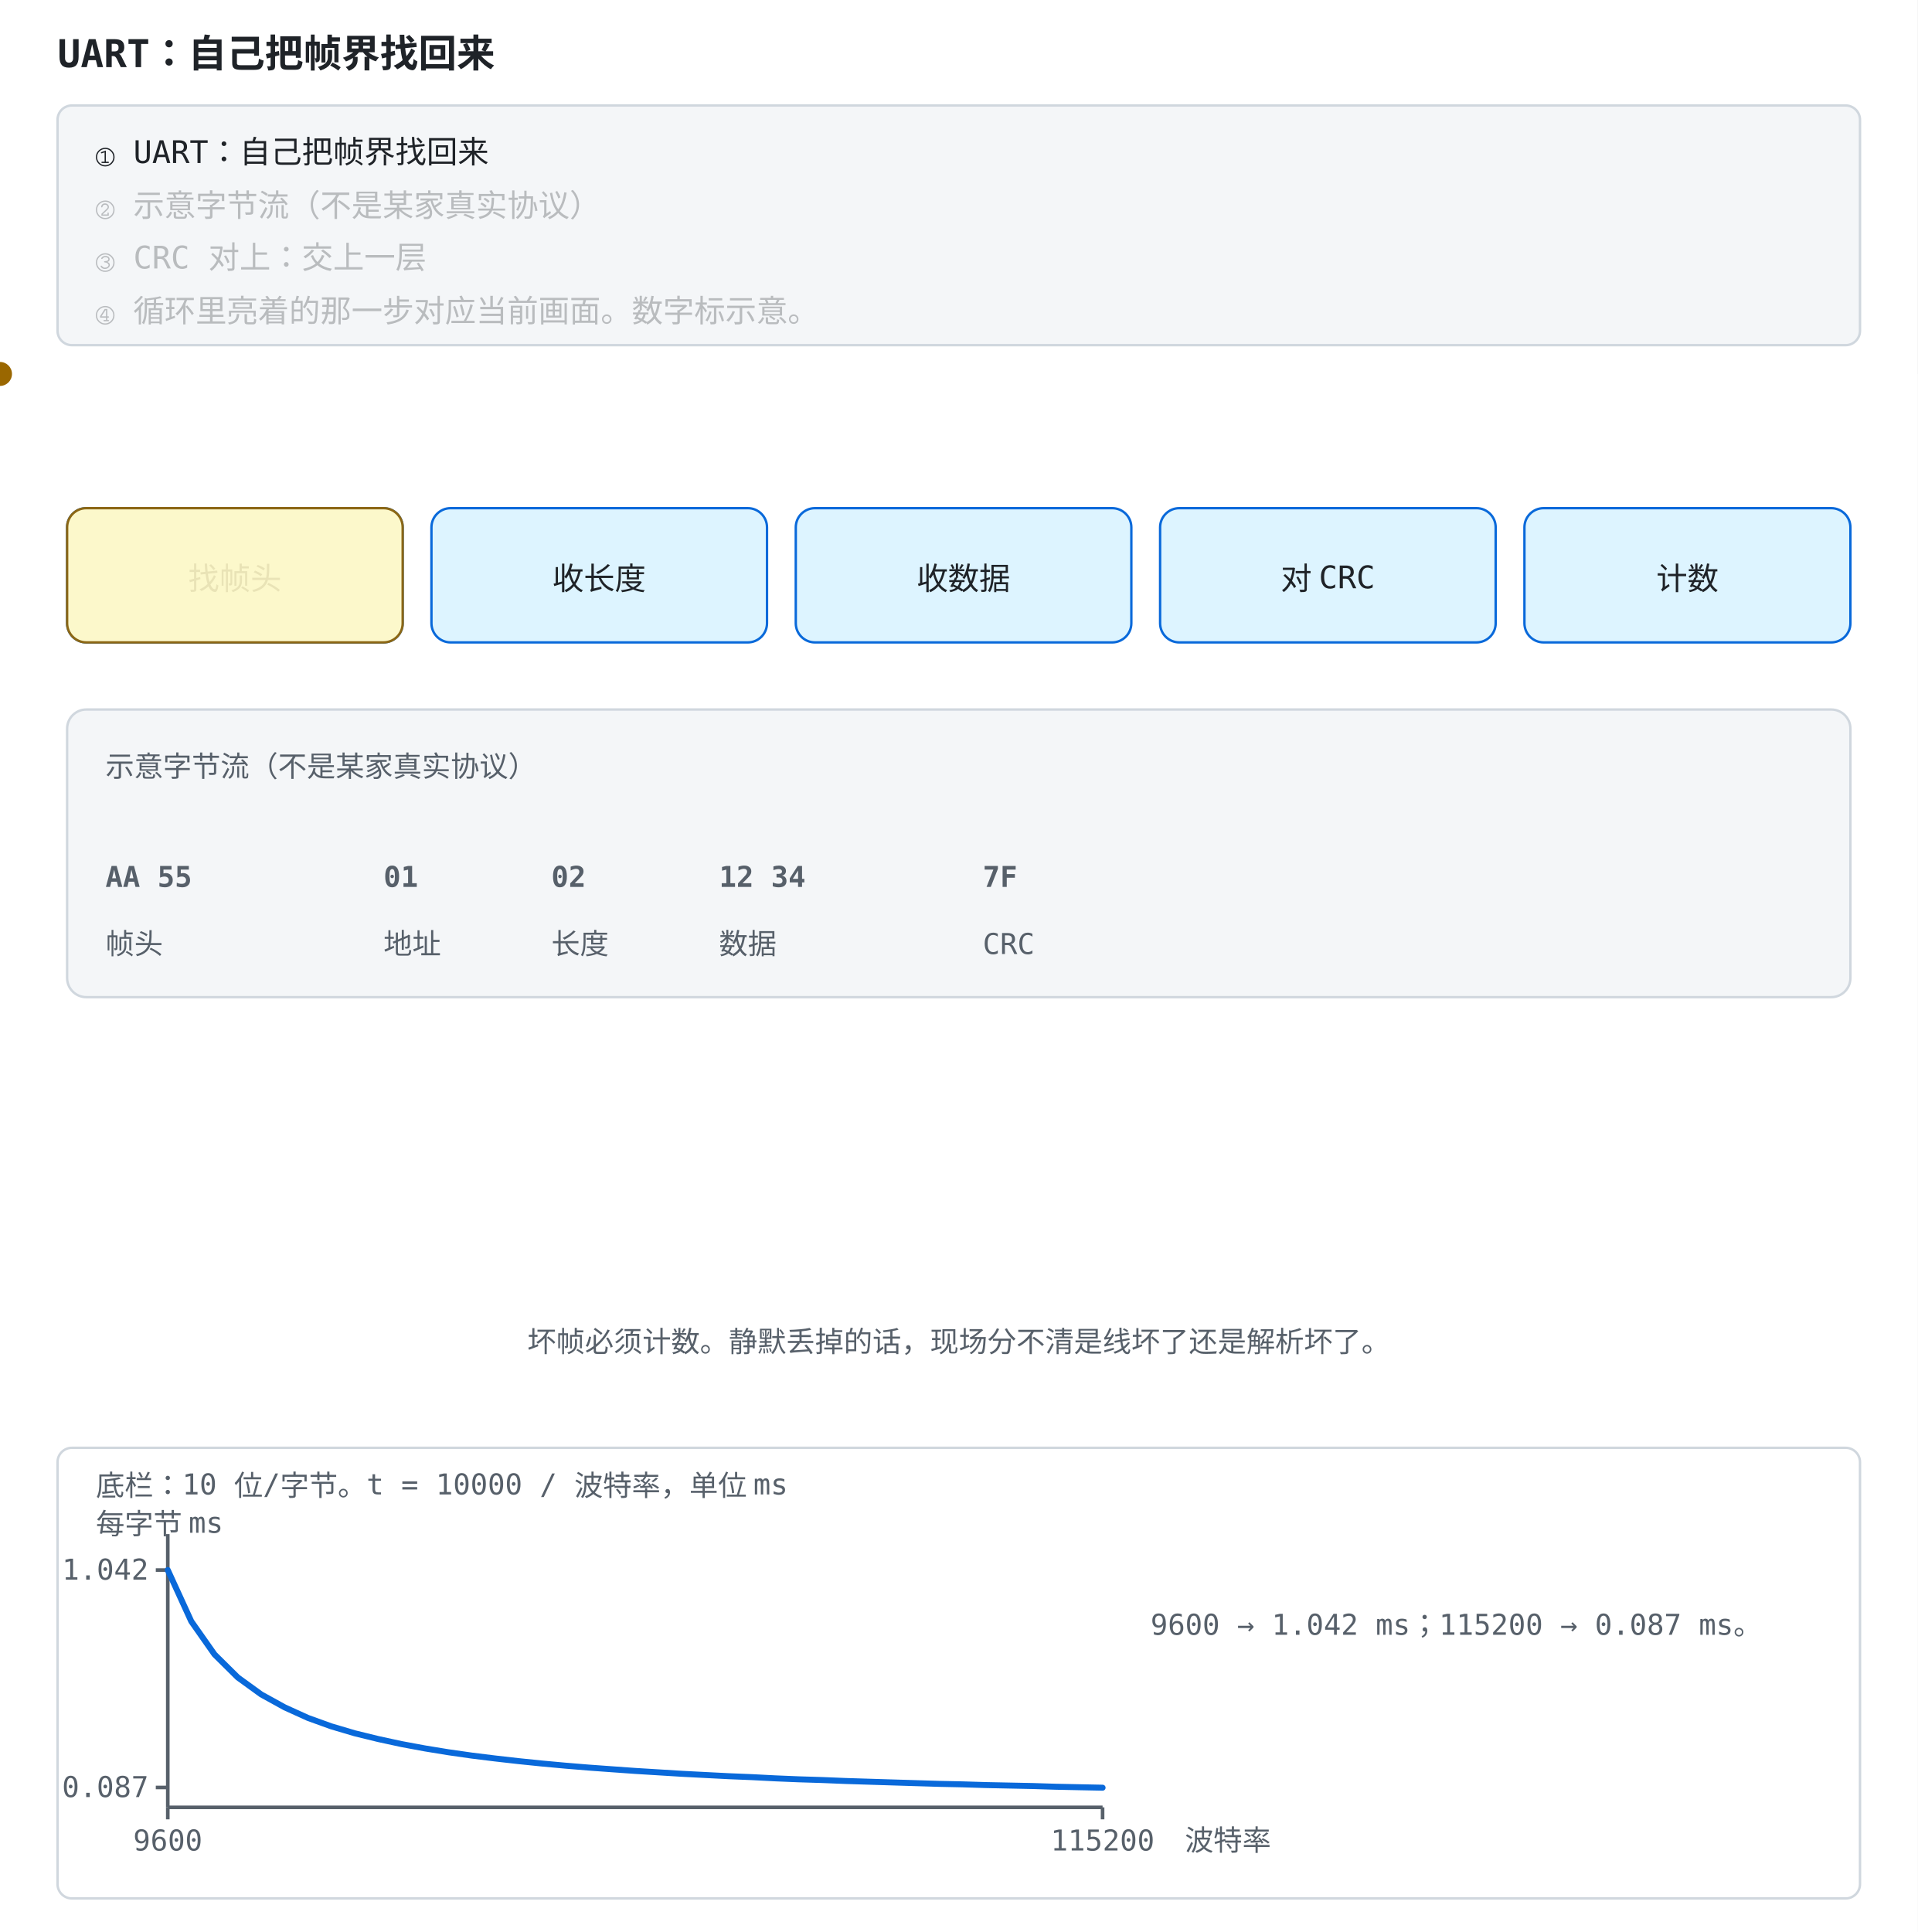
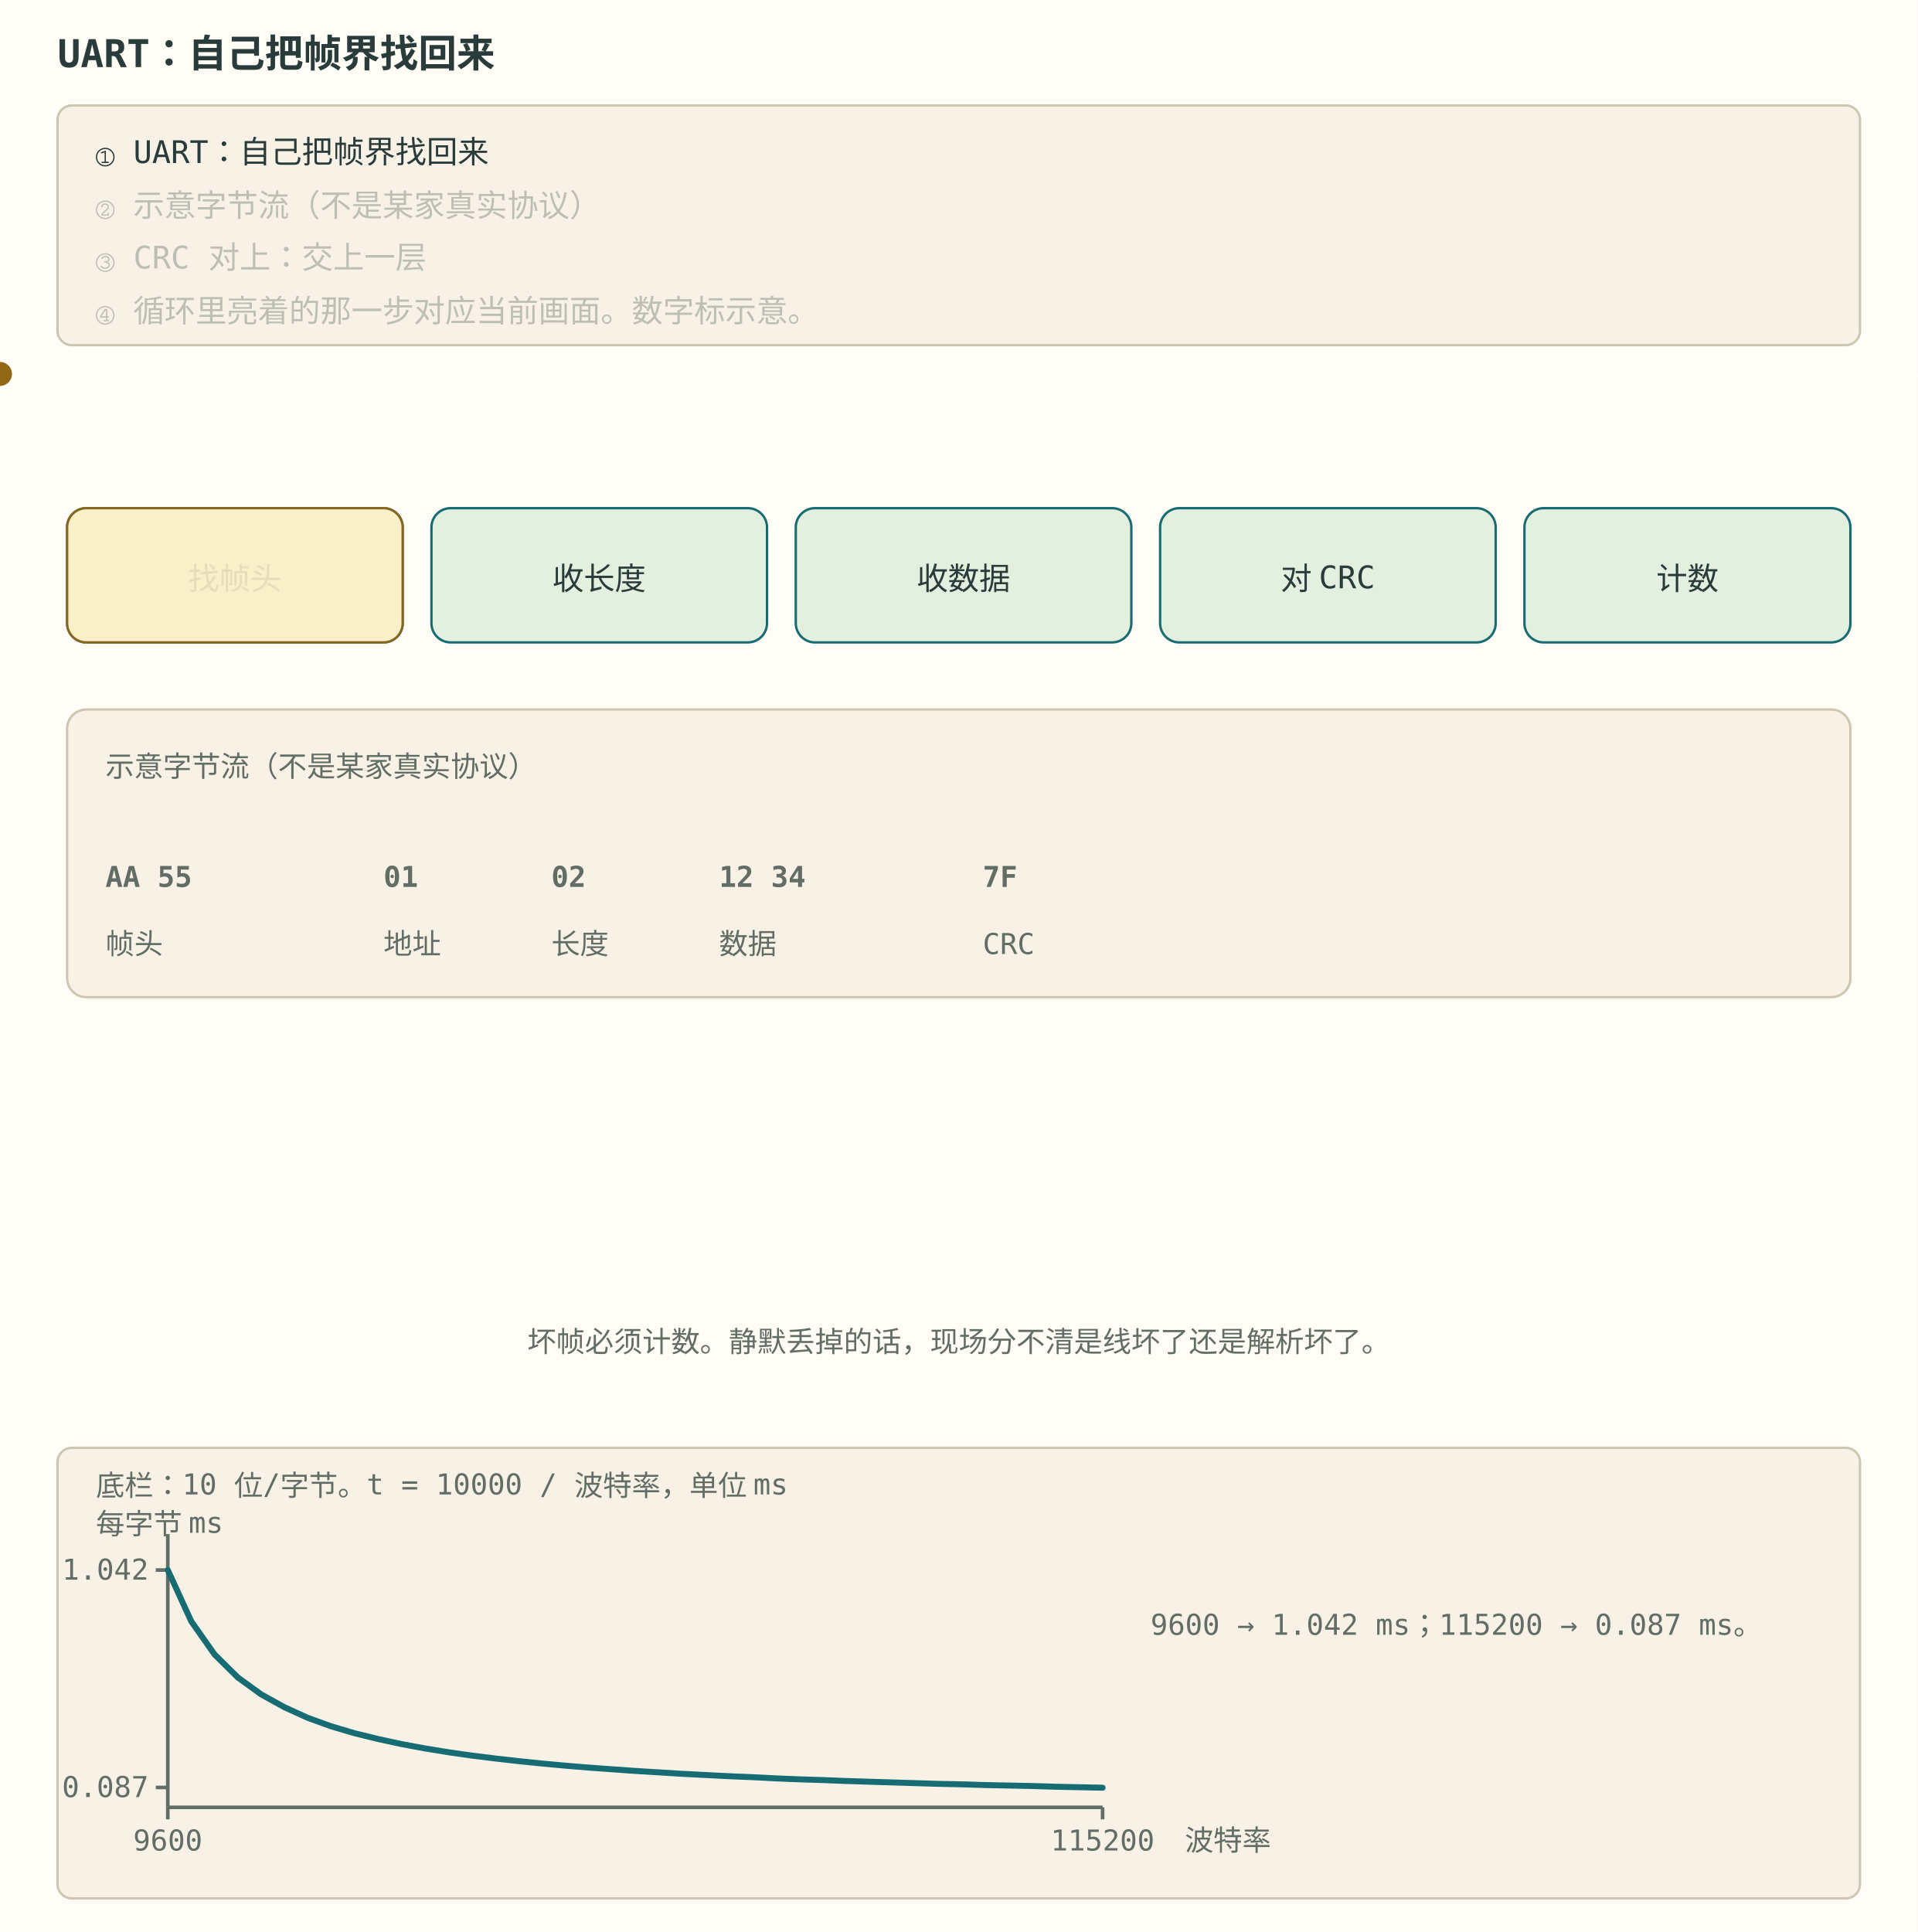
<svg xmlns="http://www.w3.org/2000/svg" width="800" height="806" viewBox="0 -156 800 806" role="img" font-family="ui-monospace, Consolas, monospace">
  <style>
    text { font-family: ui-monospace, Consolas, monospace; }
-     .bg { fill: #ffffff; }
-     .panel { fill: #ffffff; stroke: #d0d7de; }
-     .title { fill: #1f2328; font-size: 18px; font-weight: bold; }
-     .txt { fill: #1f2328; font-size: 15px; }
-     .small { fill: #1f2328; font-size: 13px; }
-     .box { fill: #ddf4ff; stroke: #0969da; }
-     .hot { fill: #fff8c5; stroke: #9a6700; }
-     .byte { fill: #1f2328; font-size: 14px; font-weight: bold; }
-     .bad { fill: #cf222e; font-size: 15px; font-weight: bold; }
-     .ok { fill: #1a7f37; font-size: 15px; font-weight: bold; }
+     .bg { fill: #fffdf5; }
+     .panel { fill: #f7f2e5; stroke: #cfc6b2; }
+     .title { fill: #293b3a; font-size: 18px; font-weight: bold; }
+     .txt { fill: #293b3a; font-size: 15px; }
+     .small { fill: #626d65; font-size: 13px; }
+     .box { fill: #e4f0df; stroke: #176b73; }
+     .hot { fill: #fbefc7; stroke: #926717; }
+     .byte { fill: #293b3a; font-size: 14px; font-weight: bold; }
+     .bad { fill: #b84745; font-size: 15px; font-weight: bold; }
+     .ok { fill: #377b60; font-size: 15px; font-weight: bold; }
    @media (prefers-color-scheme: dark) {
-       .bg { fill: #0d1117; }
-       .panel { fill: #161b22; stroke: #8b949e; }
-       .title { fill: #e6edf3; }
-       .txt { fill: #e6edf3; }
-       .small { fill: #e6edf3; }
-       .box { fill: #12233a; stroke: #4493f8; }
-       .hot { fill: #2d2607; stroke: #d29922; }
-       .byte { fill: #f8fafc; }
-       .bad { fill: #ff7b72; }
-       .ok { fill: #3fb950; }
+       .bg { fill: #192727; }
+       .panel { fill: #223333; stroke: #71908c; }
+       .title { fill: #edf0e5; }
+       .txt { fill: #edf0e5; }
+       .small { fill: #b0beb3; }
+       .box { fill: #293f35; stroke: #7ec5c5; }
+       .hot { fill: #453e2b; stroke: #dfbd78; }
+       .byte { fill: #edf0e5; }
+       .bad { fill: #f39b91; }
+       .ok { fill: #8fc7a2; }
    
  </style>
  <style>
- .dpanel { fill: #ffffff; stroke: #d0d7de; }
- .dtitle { fill: #1f2328; font-size: 13px; }
- .dsmall { fill: #57606a; font-size: 12px; }
- .dnote { fill: #1f2328; font-size: 12px; }
- .daxis { stroke: #57606a; stroke-width: 1.5; fill: none; }
- .dblue { stroke: #0969da; stroke-width: 2.5; fill: none; }
- .dred { stroke: #cf222e; stroke-width: 2.5; fill: none; }
- .dgreen { stroke: #1a7f37; stroke-width: 2.5; fill: none; }
- .ddot { fill: #9a6700; }
+ .dpanel { fill: #f7f2e5; stroke: #cfc6b2; }
+ .dtitle { fill: #293b3a; font-size: 13px; }
+ .dsmall { fill: #626d65; font-size: 12px; }
+ .dnote { fill: #293b3a; font-size: 12px; }
+ .daxis { stroke: #626d65; stroke-width: 1.5; fill: none; }
+ .dblue { stroke: #176b73; stroke-width: 2.5; fill: none; }
+ .dred { stroke: #b84745; stroke-width: 2.5; fill: none; }
+ .dgreen { stroke: #377b60; stroke-width: 2.5; fill: none; }
+ .ddot { fill: #926717; }
@media (prefers-color-scheme: dark) {
-   .dpanel { fill: #161b22; stroke: #8b949e; }
-   .dtitle { fill: #e6edf3; }
-   .dsmall { fill: #8b949e; }
-   .dnote { fill: #e6edf3; }
-   .daxis { stroke: #8b949e; }
-   .dblue { stroke: #4493f8; }
-   .dred { stroke: #ff7b72; }
-   .dgreen { stroke: #3fb950; }
-   .ddot { fill: #d29922; }
+   .dpanel { fill: #223333; stroke: #71908c; }
+   .dtitle { fill: #edf0e5; }
+   .dsmall { fill: #b0beb3; }
+   .dnote { fill: #edf0e5; }
+   .daxis { stroke: #b0beb3; }
+   .dblue { stroke: #7ec5c5; }
+   .dred { stroke: #f39b91; }
+   .dgreen { stroke: #8fc7a2; }
+   .ddot { fill: #dfbd78; }

</style>
  <style>
-     .bg { fill: #ffffff; }
-     .panel { fill: #f4f6f8; stroke: #d0d7de; }
-     .fill-boxb { fill: #ddf4ff; }
-     .fill-boxg { fill: #dafbe1; }
-     .fill-boxr { fill: #ffebe9; }
-     .fill-boxy { fill: #fff8c5; }
-     .fill-b { fill: #0969da; }
-     .fill-g { fill: #1a7f37; }
-     .fill-r { fill: #cf222e; }
-     .fill-y { fill: #9a6700; }
-     .fill-ink { fill: #57606a; }
-     .fill-muted { fill: #e2e8f0; }
-     .fill-lockb { fill: #0969da; }
-     .stroke-panel { stroke: #d0d7de; }
-     .stroke-axis { stroke: #57606a; }
-     .stroke-b { stroke: #0969da; }
-     .stroke-g { stroke: #1a7f37; }
-     .stroke-r { stroke: #cf222e; }
-     .stroke-y { stroke: #bf8700; }
-     .stroke-check { stroke: #ffffff; }
-     .axis { stroke: #57606a; stroke-width: 1.5; fill: none; }
-     .grid { stroke: #d0d7de; stroke-width: 1; fill: none; }
-     .txt { fill: #1f2328; font-size: 13px; }
-     .small { fill: #57606a; font-size: 12px; }
-     .title { fill: #1f2328; font-size: 16px; font-weight: bold; }
-     .hi { fill: #0969da; }
-     .warn { fill: #cf222e; }
-     .ok { fill: #1a7f37; }
-     .gold { fill: #9a6700; }
-     .on { fill: #ffffff; font-size: 13px; font-weight: bold; }
-     .lineb { stroke: #0969da; stroke-width: 2.5; fill: none; }
+     .bg { fill: #fffdf5; }
+     .panel { fill: #f7f2e5; stroke: #cfc6b2; }
+     .fill-boxb { fill: #e4f0df; }
+     .fill-boxg { fill: #e4f0df; }
+     .fill-boxr { fill: #f6e2df; }
+     .fill-boxy { fill: #fbefc7; }
+     .fill-b { fill: #176b73; }
+     .fill-g { fill: #377b60; }
+     .fill-r { fill: #b84745; }
+     .fill-y { fill: #926717; }
+     .fill-ink { fill: #626d65; }
+     .fill-muted { fill: #eee6d5; }
+     .fill-lockb { fill: #176b73; }
+     .stroke-panel { stroke: #cfc6b2; }
+     .stroke-axis { stroke: #626d65; }
+     .stroke-b { stroke: #176b73; }
+     .stroke-g { stroke: #377b60; }
+     .stroke-r { stroke: #b84745; }
+     .stroke-y { stroke: #926717; }
+     .stroke-check { stroke: #fffdf5; }
+     .axis { stroke: #626d65; stroke-width: 1.5; fill: none; }
+     .grid { stroke: #cfc6b2; stroke-width: 1; fill: none; }
+     .txt { fill: #293b3a; font-size: 13px; }
+     .small { fill: #626d65; font-size: 12px; }
+     .title { fill: #293b3a; font-size: 16px; font-weight: bold; }
+     .hi { fill: #176b73; }
+     .warn { fill: #b84745; }
+     .ok { fill: #377b60; }
+     .gold { fill: #926717; }
+     .on { fill: #fffdf5; font-size: 13px; font-weight: bold; }
+     .lineb { stroke: #176b73; stroke-width: 2.5; fill: none; }
    @media (prefers-color-scheme: dark) {
-       .bg { fill: #0d1117; }
-       .panel { fill: #161b22; stroke: #30363d; }
-       .fill-boxb { fill: #12233a; }
-       .fill-boxg { fill: #0f2415; }
-       .fill-boxr { fill: #3d1214; }
-       .fill-boxy { fill: #2d2607; }
-       .fill-b { fill: #4493f8; }
-       .fill-g { fill: #3fb950; }
-       .fill-r { fill: #ff7b72; }
-       .fill-y { fill: #d29922; }
-       .fill-ink { fill: #8b949e; }
-       .fill-muted { fill: #30363d; }
-       .fill-lockb { fill: #0969da; }
-       .stroke-panel { stroke: #30363d; }
-       .stroke-axis { stroke: #8b949e; }
-       .stroke-b { stroke: #4493f8; }
-       .stroke-g { stroke: #3fb950; }
-       .stroke-r { stroke: #ff7b72; }
-       .stroke-y { stroke: #d29922; }
-       .stroke-check { stroke: #0d1117; }
-       .axis { stroke: #8b949e; }
-       .grid { stroke: #30363d; }
-       .txt { fill: #e6edf3; }
-       .small { fill: #8b949e; }
-       .title { fill: #e6edf3; }
-       .hi { fill: #4493f8; }
-       .warn { fill: #ff7b72; }
-       .ok { fill: #3fb950; }
-       .gold { fill: #d29922; }
-       .on { fill: #ffffff; }
-       .lineb { stroke: #4493f8; }
+       .bg { fill: #192727; }
+       .panel { fill: #223333; stroke: #496160; }
+       .fill-boxb { fill: #293f35; }
+       .fill-boxg { fill: #293f35; }
+       .fill-boxr { fill: #483336; }
+       .fill-boxy { fill: #453e2b; }
+       .fill-b { fill: #7ec5c5; }
+       .fill-g { fill: #8fc7a2; }
+       .fill-r { fill: #f39b91; }
+       .fill-y { fill: #dfbd78; }
+       .fill-ink { fill: #b0beb3; }
+       .fill-muted { fill: #2c4040; }
+       .fill-lockb { fill: #176b73; }
+       .stroke-panel { stroke: #496160; }
+       .stroke-axis { stroke: #b0beb3; }
+       .stroke-b { stroke: #7ec5c5; }
+       .stroke-g { stroke: #8fc7a2; }
+       .stroke-r { stroke: #f39b91; }
+       .stroke-y { stroke: #dfbd78; }
+       .stroke-check { stroke: #192727; }
+       .axis { stroke: #b0beb3; }
+       .grid { stroke: #496160; }
+       .txt { fill: #edf0e5; }
+       .small { fill: #b0beb3; }
+       .title { fill: #edf0e5; }
+       .hi { fill: #7ec5c5; }
+       .warn { fill: #f39b91; }
+       .ok { fill: #8fc7a2; }
+       .gold { fill: #dfbd78; }
+       .on { fill: #fffdf5; }
+       .lineb { stroke: #7ec5c5; }
    }
</style>
  <rect class="bg" x="0" y="-156" width="800" height="806" />
  <text class="title" x="24" y="-128">UART：自己把帧界找回来</text>
  <rect class="panel" x="24" y="-112" width="752" height="100" rx="6" />
  <text class="txt" x="40" y="-88" opacity="1">① UART：自己把帧界找回来<animate calcMode="spline" keySplines="0.42 0 0.58 1;0.7 0 0.84 0;0.42 0 0.58 1;0.42 0 0.58 1;0.42 0 0.58 1;0.42 0 0.58 1;0.42 0 0.58 1" attributeName="opacity" values="1;1;0.28;0.28;0.28;0.28;0.28;0.28" keyTimes="0;0.249;0.25;0.499;0.5;0.749;0.75;1" dur="12s" repeatCount="indefinite" />
  </text>
  <text class="txt" x="40" y="-66" opacity="0.28">② 示意字节流（不是某家真实协议）<animate calcMode="spline" keySplines="0.42 0 0.58 1;0.16 1 0.3 1;0.42 0 0.58 1;0.7 0 0.84 0;0.42 0 0.58 1;0.42 0 0.58 1;0.42 0 0.58 1" attributeName="opacity" values="0.28;0.28;1;1;0.28;0.28;0.28;0.28" keyTimes="0;0.249;0.25;0.499;0.5;0.749;0.75;1" dur="12s" repeatCount="indefinite" />
  </text>
  <text class="txt" x="40" y="-44" opacity="0.28">③ CRC 对上：交上一层<animate calcMode="spline" keySplines="0.42 0 0.58 1;0.42 0 0.58 1;0.42 0 0.58 1;0.16 1 0.3 1;0.42 0 0.58 1;0.7 0 0.84 0;0.42 0 0.58 1" attributeName="opacity" values="0.28;0.28;0.28;0.28;1;1;0.28;0.28" keyTimes="0;0.249;0.25;0.499;0.5;0.749;0.75;1" dur="12s" repeatCount="indefinite" />
  </text>
  <text class="txt" x="40" y="-22" opacity="0.28">④ 循环里亮着的那一步对应当前画面。数字标示意。<animate calcMode="spline" keySplines="0.42 0 0.58 1;0.42 0 0.58 1;0.42 0 0.58 1;0.42 0 0.58 1;0.42 0 0.58 1;0.16 1 0.3 1;0.42 0 0.58 1" attributeName="opacity" values="0.28;0.28;0.28;0.28;0.28;0.28;1;1" keyTimes="0;0.249;0.25;0.499;0.5;0.749;0.75;1" dur="12s" repeatCount="indefinite" />
  </text>
  <rect class="bg" width="800" height="650" />
  <rect class="box" x="28" y="56" width="140" height="56" rx="8" />
  <rect class="box" x="180" y="56" width="140" height="56" rx="8" />
  <rect class="box" x="332" y="56" width="140" height="56" rx="8" />
  <rect class="box" x="484" y="56" width="140" height="56" rx="8" />
  <rect class="box" x="636" y="56" width="136" height="56" rx="8" />
  <text class="txt" x="98" y="90" text-anchor="middle">找帧头</text>
  <text class="txt" x="250" y="90" text-anchor="middle">收长度</text>
  <text class="txt" x="402" y="90" text-anchor="middle">收数据</text>
  <text class="txt" x="554" y="90" text-anchor="middle">对 CRC</text>
  <text class="txt" x="704" y="90" text-anchor="middle">计数</text>
  <rect class="hot" x="28" y="56" width="140" height="56" rx="8" opacity="0.9">
    <animate attributeName="x" values="28;180;332;484;636;28" keyTimes="0;0.2;0.4;0.6;0.8;1" dur="8s" repeatCount="indefinite" calcMode="discrete" />
    <animate attributeName="width" values="140;140;140;140;136;140" keyTimes="0;0.2;0.4;0.6;0.8;1" dur="8s" repeatCount="indefinite" calcMode="discrete" />
  </rect>
  <rect class="panel" x="28" y="140" width="744" height="120" rx="8" />
  <text class="small" x="44" y="168">示意字节流（不是某家真实协议）</text>
  <text class="byte small" x="44" y="214">AA 55</text>
  <text class="byte small" x="160" y="214">01</text>
  <text class="byte small" x="230" y="214">02</text>
  <text class="byte small" x="300" y="214">12 34</text>
  <text class="byte small" x="410" y="214">7F</text>
  <text class="small" x="44" y="242">帧头</text>
  <text class="small" x="160" y="242">地址</text>
  <text class="small" x="230" y="242">长度</text>
  <text class="small" x="300" y="242">数据</text>
  <text class="small" x="410" y="242">CRC</text>
  <text class="ok" x="44" y="310" opacity="0">CRC 对上：交上一层
    <animate calcMode="spline" keySplines="0.42 0 0.58 1;0.16 1 0.3 1;0.42 0 0.58 1;0.7 0 0.84 0;0.42 0 0.58 1" attributeName="opacity" values="0;0;1;1;0;0" keyTimes="0;0.55;0.62;0.78;0.82;1" dur="8s" repeatCount="indefinite" />
  </text>
  <text class="bad small" x="44" y="348" opacity="0">CRC 失败：坏帧 +1，从下一字节重新找帧头
    <animate calcMode="spline" keySplines="0.42 0 0.58 1;0.16 1 0.3 1;0.42 0 0.58 1" attributeName="opacity" values="0;0;1;1" keyTimes="0;0.8;0.88;1" dur="8s" repeatCount="indefinite" />
  </text>
  <text class="small" x="400" y="408" text-anchor="middle">坏帧必须计数。静默丢掉的话，现场分不清是线坏了还是解析坏了。</text>
  <rect class="dpanel" x="24" y="448.0" width="752" height="188" rx="6" />
  <text class="dtitle small" x="40" y="468.0">底栏：10 位/字节。t = 10000 / 波特率，单位 ms</text>
  <text class="dsmall small" x="40" y="484.0">每字节 ms</text>
  <line class="daxis" x1="70.0" y1="484.0" x2="70.0" y2="598.0" />
  <line class="daxis" x1="70.0" y1="598.0" x2="460.0" y2="598.0" />
  <line class="daxis" x1="70.0" y1="598.0" x2="70.0" y2="603.0" />
  <text class="dsmall small" x="70.0" y="616.0" text-anchor="middle">9600</text>
  <line class="daxis" x1="460.0" y1="598.0" x2="460.0" y2="603.0" />
  <text class="dsmall small" x="460.0" y="616.0" text-anchor="middle">115200</text>
  <line class="daxis" x1="65.0" y1="589.7" x2="70.0" y2="589.7" />
  <text class="dsmall small" x="62.0" y="593.7" text-anchor="end">0.087</text>
  <line class="daxis" x1="65.0" y1="499.0" x2="70.0" y2="499.0" />
  <text class="dsmall small" x="62.0" y="503.0" text-anchor="end">1.042</text>
  <polyline class="dblue" points="70.0,499.0 79.8,520.4 89.5,534.2 99.2,543.8 109.0,550.9 118.8,556.3 128.5,560.7 138.2,564.2 148.0,567.1 157.8,569.5 167.5,571.6 177.2,573.4 187.0,575.0 196.8,576.4 206.5,577.6 216.2,578.7 226.0,579.7 235.8,580.6 245.5,581.4 255.2,582.1 265.0,582.8 274.8,583.4 284.5,584.0 294.2,584.5 304.0,585.0 313.8,585.4 323.5,585.9 333.2,586.3 343.0,586.6 352.8,587.0 362.5,587.3 372.2,587.6 382.0,587.9 391.8,588.2 401.5,588.4 411.2,588.7 421.0,588.9 430.8,589.1 440.5,589.4 450.2,589.6 460.0,589.8" stroke-linejoin="round" stroke-linecap="round" />
  <circle class="ddot" r="5">
    <animate data-ease="linear" attributeName="cx" values="70.0;118.8;167.5;216.2;265.0;313.8;362.5;411.2;460.0" keyTimes="0;0.125;0.25;0.375;0.5;0.625;0.75;0.875;1" dur="8s" repeatCount="indefinite" />
    <animate data-ease="linear" attributeName="cy" values="499.0;556.3;571.6;578.7;582.8;585.4;587.3;588.7;589.8" keyTimes="0;0.125;0.25;0.375;0.5;0.625;0.75;0.875;1" dur="8s" repeatCount="indefinite" />
  </circle>
  <text class="dsmall small" x="494.3" y="616.0" text-anchor="start">波特率</text>
  <text class="dnote small" x="480" y="526.0">9600 → 1.042 ms；115200 → 0.087 ms。</text>
</svg>
